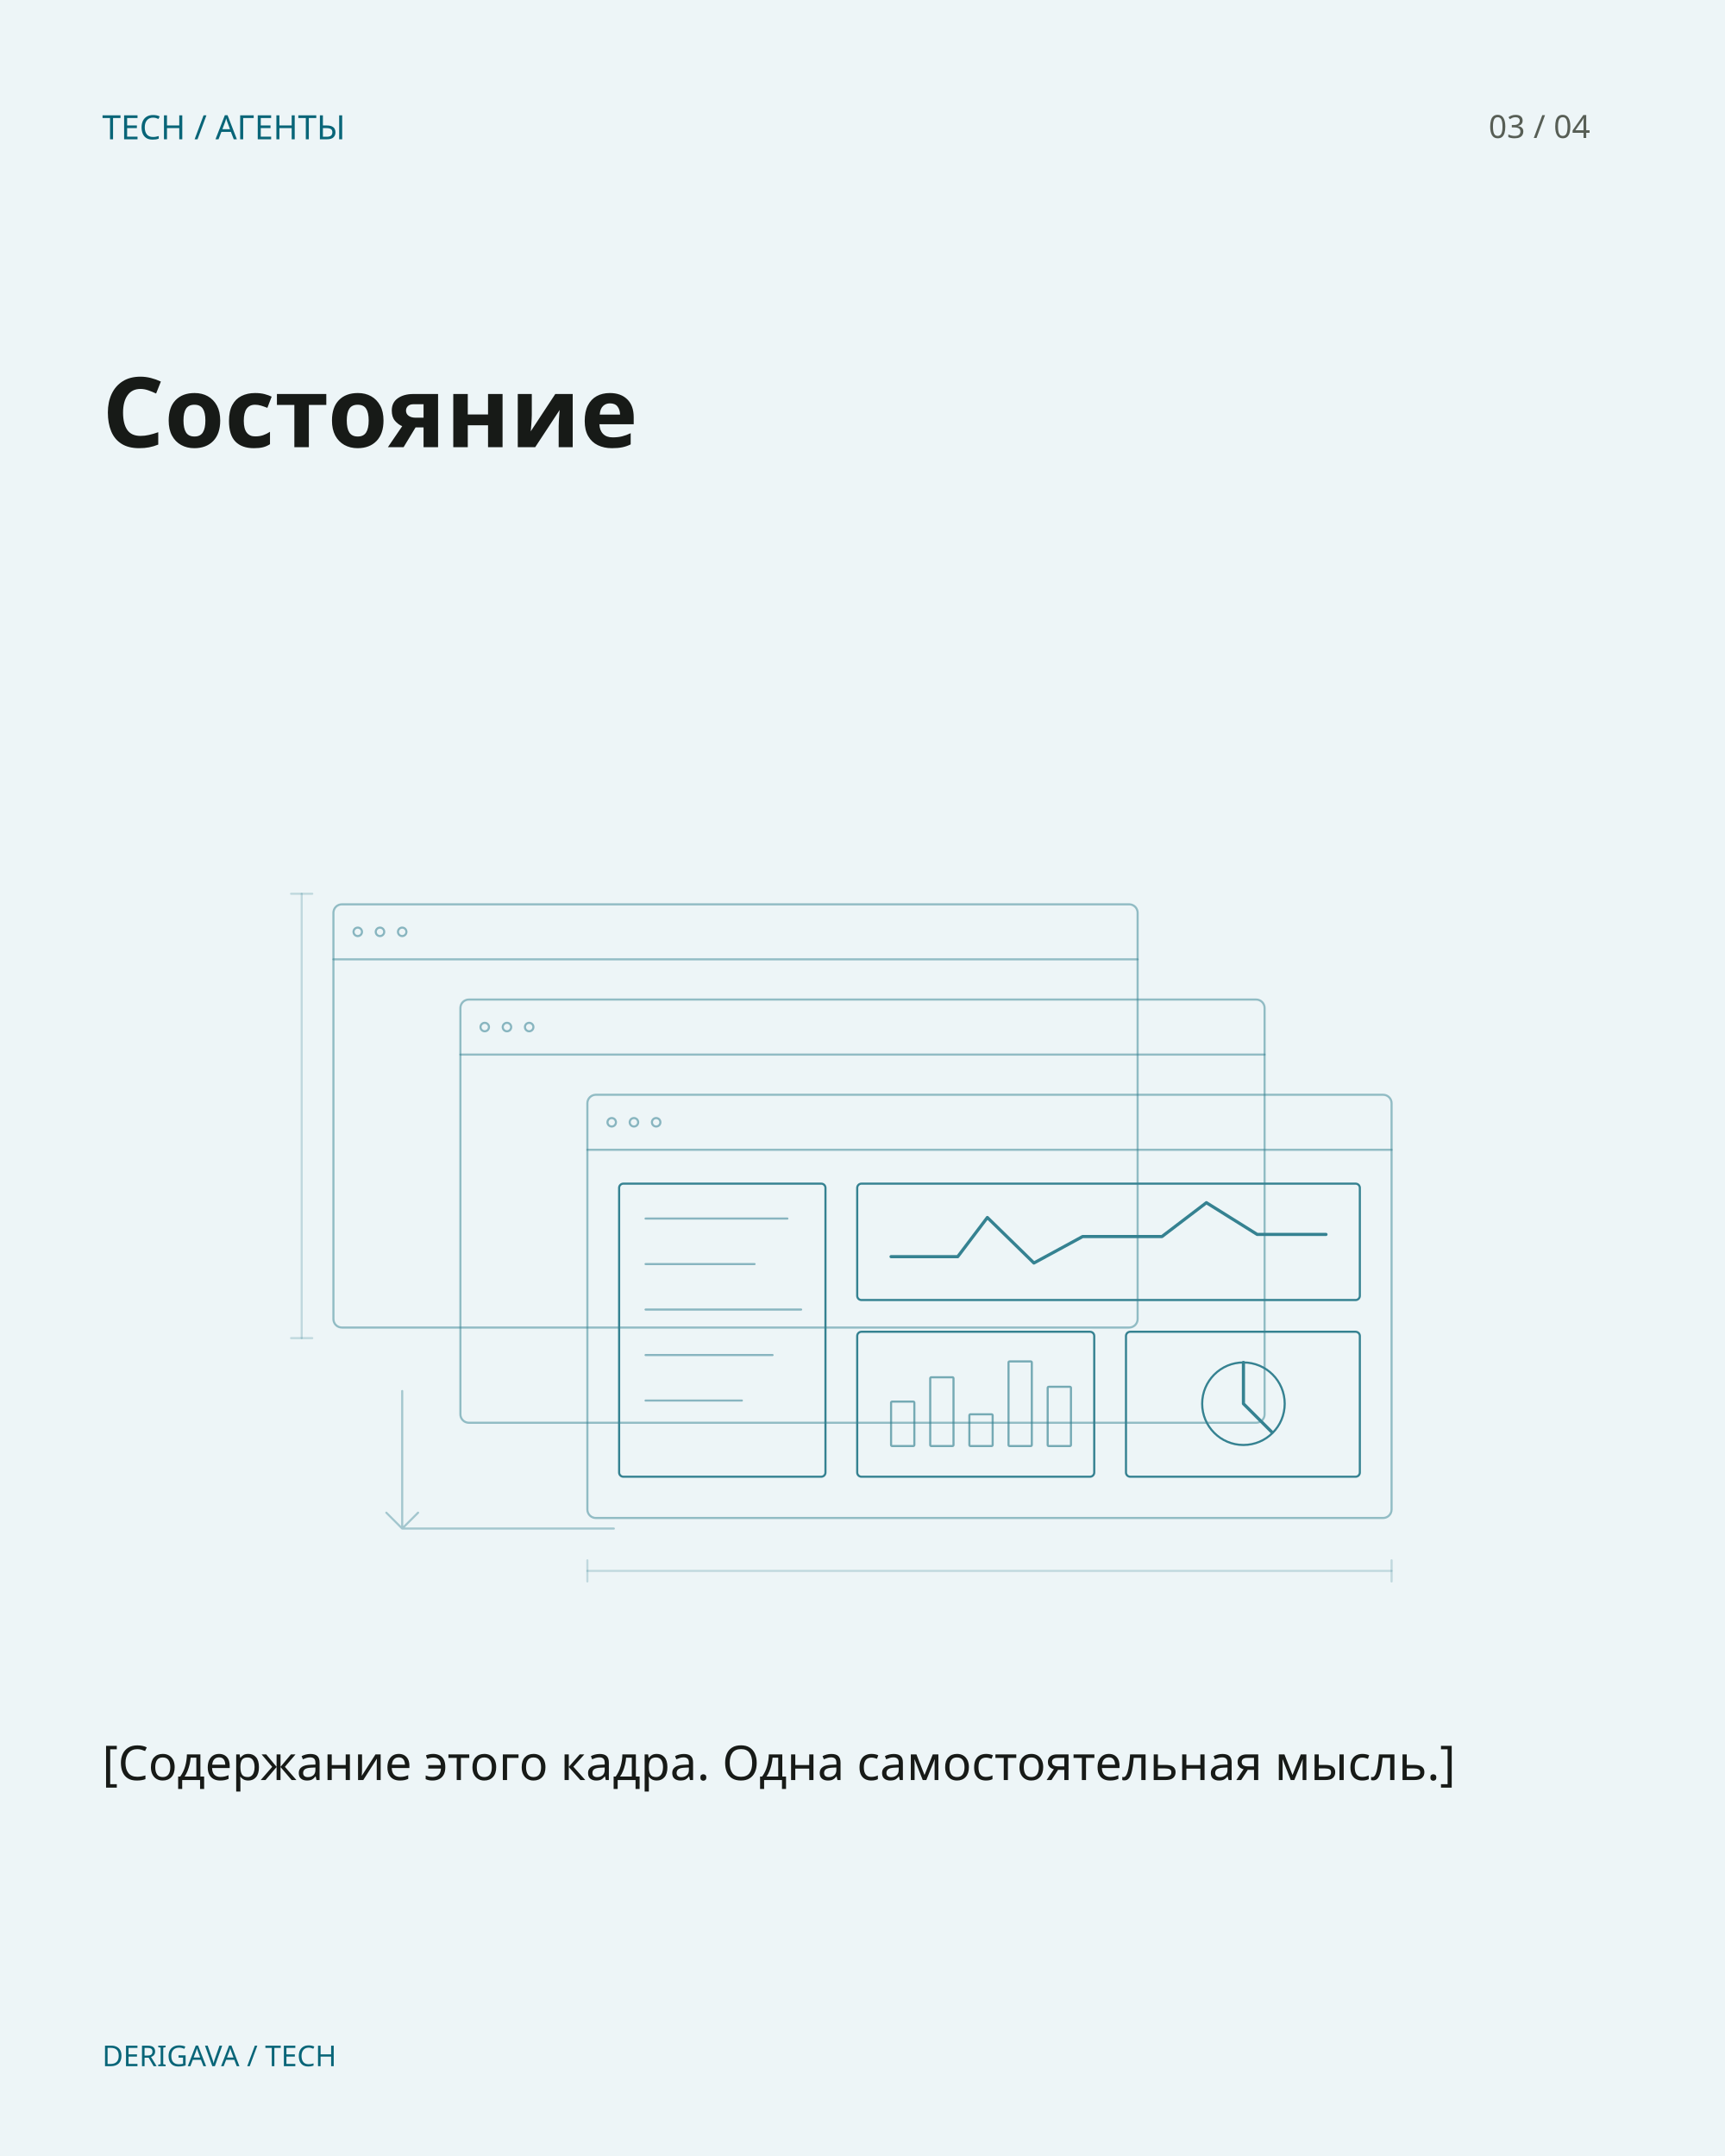
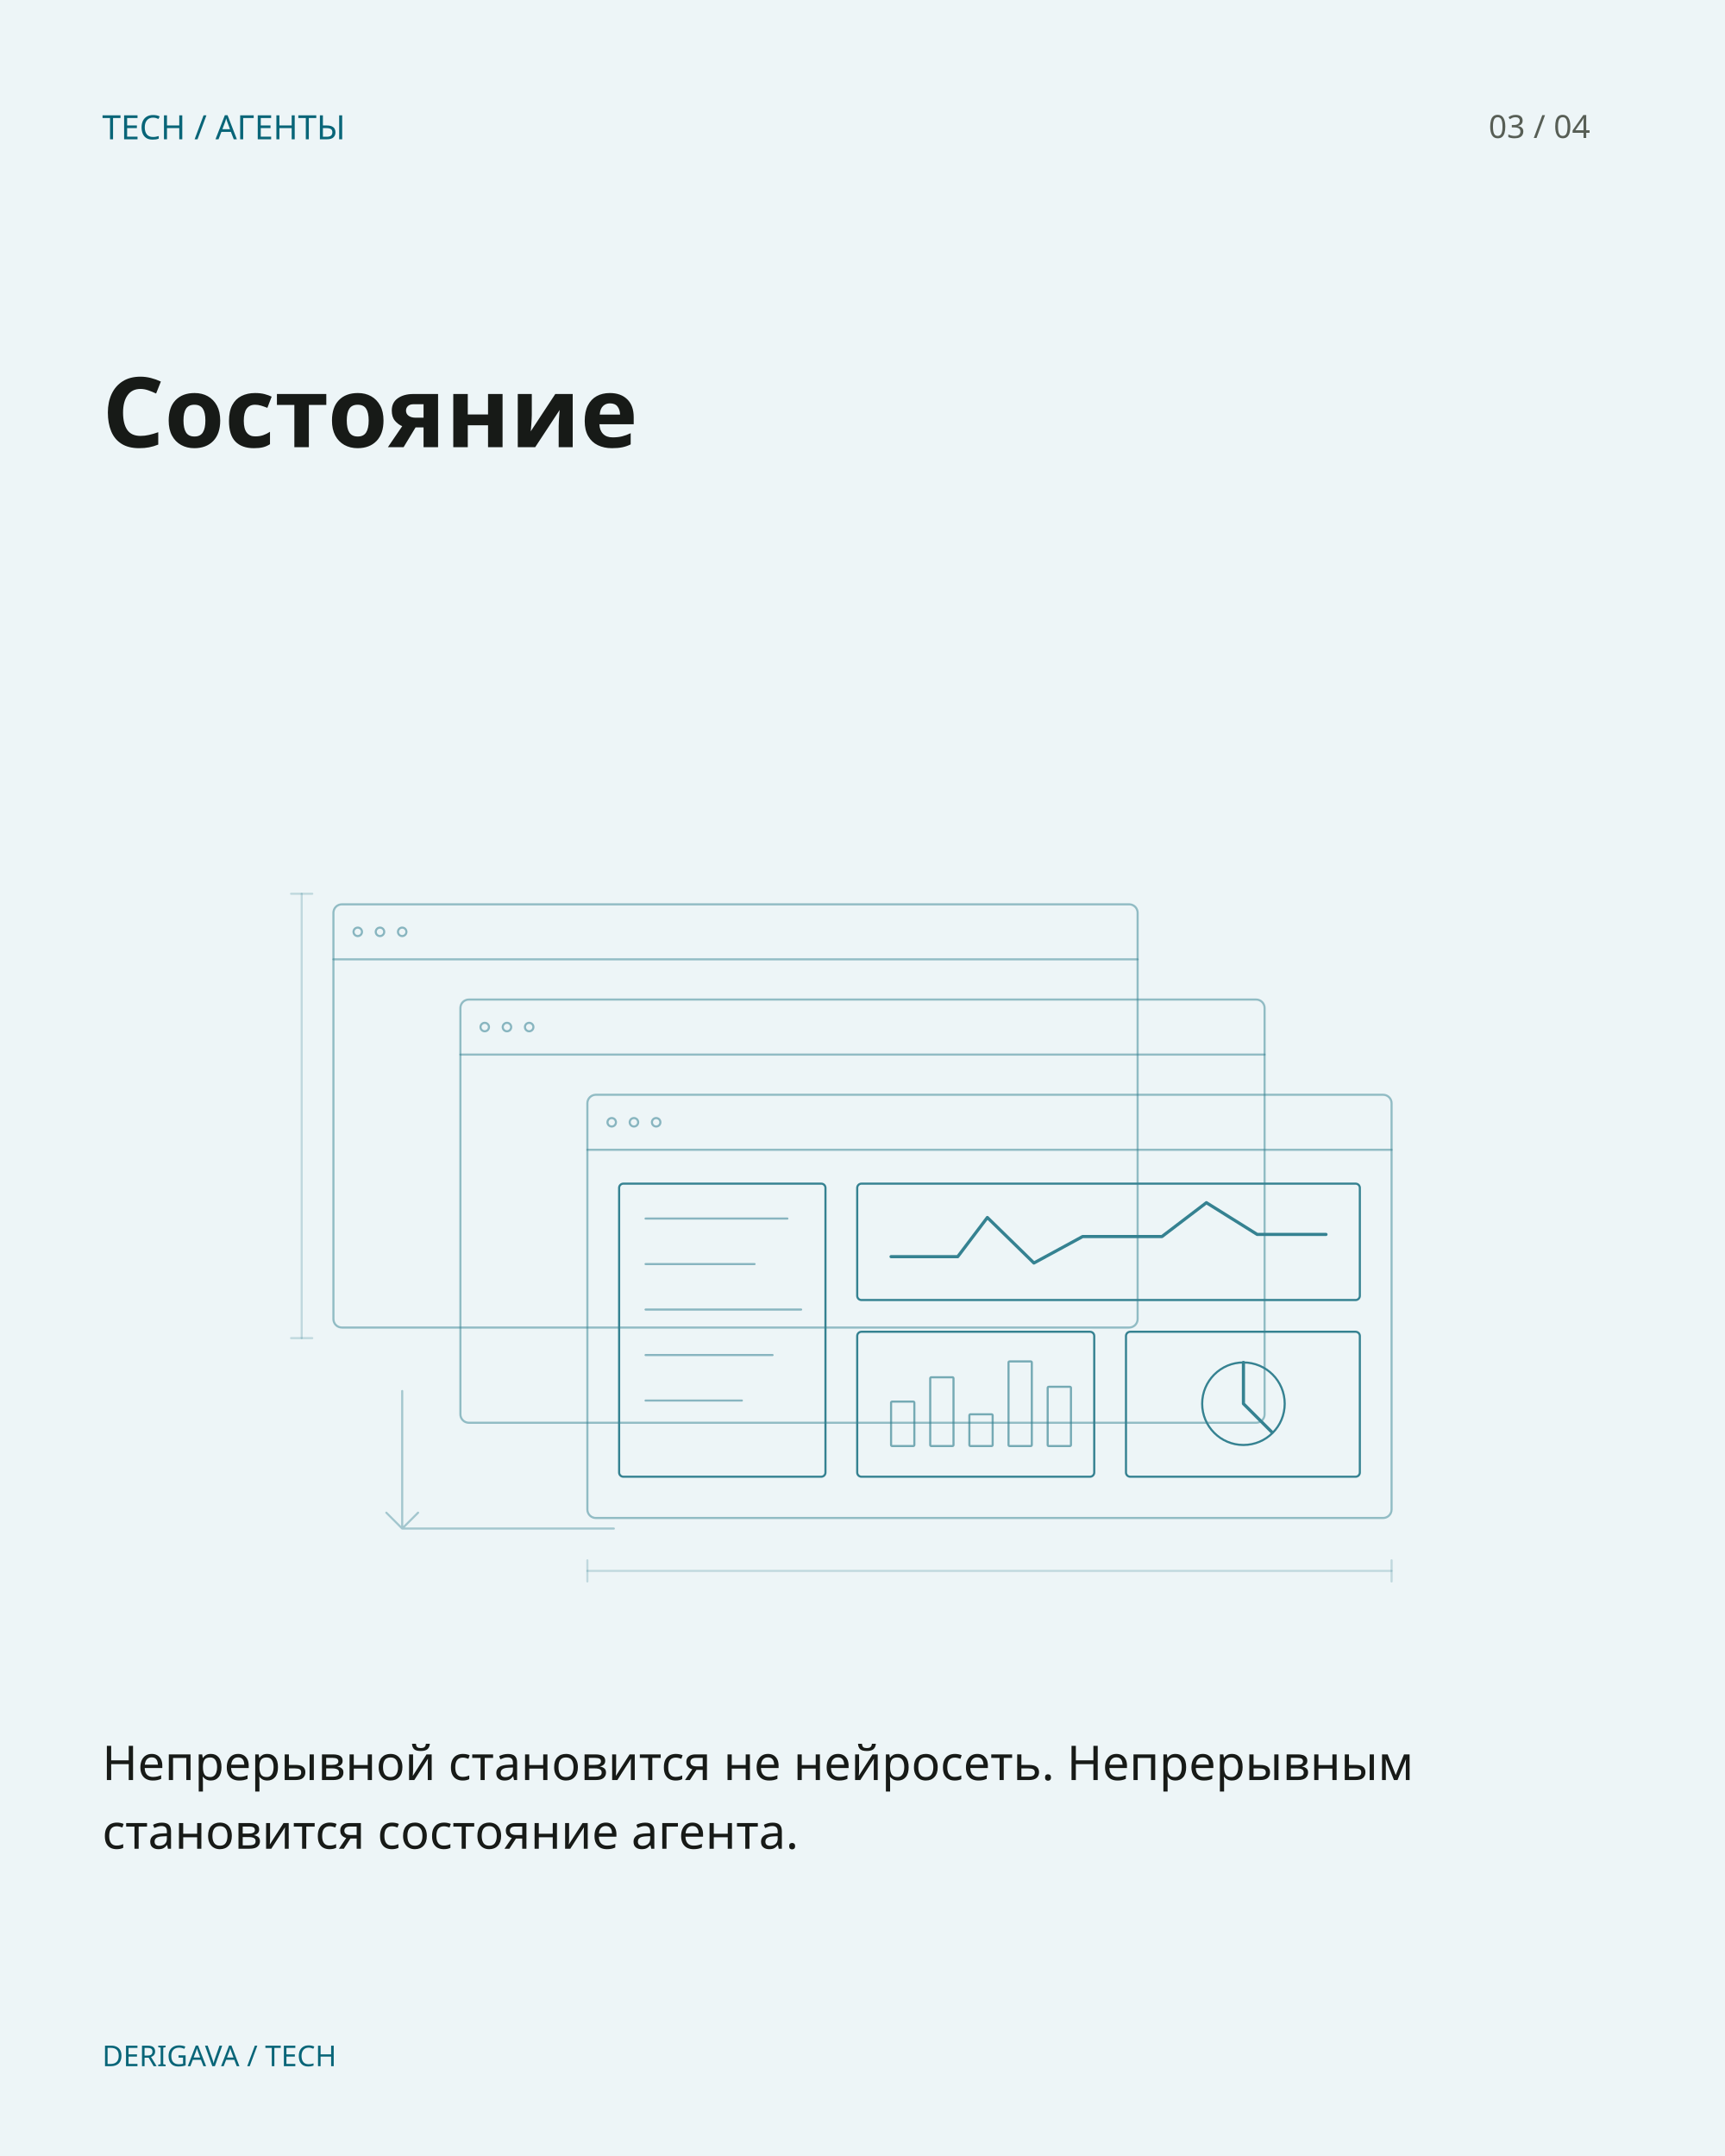
<svg xmlns="http://www.w3.org/2000/svg" width="1080" height="1350" viewBox="0 0 1080 1350">
  <style>@font-face{font-family:"Onest";font-weight:100 900;src:url("../../00 Основа/assets/fonts/Onest-Variable.ttf")}@font-face{font-family:"Unbounded";font-weight:200 900;src:url("../../00 Основа/assets/fonts/Unbounded-Variable.ttf")}@font-face{font-family:"JetBrains Mono";font-weight:400;src:url("../../00 Основа/assets/fonts/JetBrainsMono-Regular.ttf")}@font-face{font-family:"JetBrains Mono";font-weight:500;src:url("../../00 Основа/assets/fonts/JetBrainsMono-Medium.ttf")}@font-face{font-family:"Literata";font-weight:200 900;src:url("../../00 Основа/assets/fonts/Literata-Variable.ttf")}text{font-kerning:none;white-space:pre}</style>
  <rect x="0.000" y="0.000" width="1080.000" height="1350.000" rx="0" fill="#EDF5F7" stroke="none" stroke-width="1" />
  <text x="64.000" y="87.220" font-family="JetBrains Mono" font-weight="500" font-size="21" fill="#086578">TECH / АГЕНТЫ</text>
  <text x="932.000" y="86.400" font-family="JetBrains Mono" font-weight="400" font-size="20" fill="#575E55">03 / 04</text>
  <text x="64.000" y="280.020" font-family="Unbounded" font-weight="600" font-size="61" fill="#171A17">Состояние</text>
  <svg x="64" y="500" width="952" height="530" opacity="0.8" viewBox="0 0 1200 800" fill="none" stroke="#086578" stroke-width="2" stroke-linecap="round" stroke-linejoin="round" role="img" aria-label="Слои цифровой системы">
    <rect x="100" y="100" width="760" height="400" rx="8" opacity=".5" />
    <line x1="100" y1="152" x2="860" y2="152" opacity=".5" />
    <circle cx="123" cy="126" r="4" opacity=".55" />
    <circle cx="144" cy="126" r="4" opacity=".55" />
    <circle cx="165" cy="126" r="4" opacity=".55" />
    <rect x="220" y="190" width="760" height="400" rx="8" opacity=".5" />
    <line x1="220" y1="242" x2="980" y2="242" opacity=".5" />
    <circle cx="243" cy="216" r="4" opacity=".55" />
    <circle cx="264" cy="216" r="4" opacity=".55" />
    <circle cx="285" cy="216" r="4" opacity=".55" />
    <rect x="340" y="280" width="760" height="400" rx="8" opacity=".5" />
    <line x1="340" y1="332" x2="1100" y2="332" opacity=".5" />
    <circle cx="363" cy="306" r="4" opacity=".55" />
    <circle cx="384" cy="306" r="4" opacity=".55" />
    <circle cx="405" cy="306" r="4" opacity=".55" />
    <rect x="370" y="364" width="195" height="277" rx="4" />
    <rect x="595" y="364" width="475" height="110" rx="4" />
    <rect x="595" y="504" width="224" height="137" rx="4" />
    <rect x="849" y="504" width="221" height="137" rx="4" />
    <line x1="395" y1="397" x2="529" y2="397" opacity=".55" />
    <line x1="395" y1="440" x2="498" y2="440" opacity=".55" />
    <line x1="395" y1="483" x2="542" y2="483" opacity=".55" />
    <line x1="395" y1="526" x2="515" y2="526" opacity=".55" />
    <line x1="395" y1="569" x2="486" y2="569" opacity=".55" />
    <path d="M627 433h63l28-37 44 43 46-25h75l42-32 48 30h65" stroke-width="3" />
    <rect x="627" y="570" width="22" height="42" rx="1" opacity=".65" />
    <rect x="664" y="547" width="22" height="65" rx="1" opacity=".65" />
    <rect x="701" y="582" width="22" height="30" rx="1" opacity=".65" />
    <rect x="738" y="532" width="22" height="80" rx="1" opacity=".65" />
    <rect x="775" y="556" width="22" height="56" rx="1" opacity=".65" />
    <circle cx="960" cy="572" r="39" />
    <path d="M960 533v39l27 27" stroke-width="3" />
    <path d="M165 560v130h200M180 675l-15 15-15-15" opacity=".4" />
    <line x1="70" y1="90" x2="70" y2="510" opacity=".25" />
    <line x1="60" y1="90" x2="80" y2="90" opacity=".25" />
    <line x1="60" y1="510" x2="80" y2="510" opacity=".25" />
    <line x1="340" y1="730" x2="1100" y2="730" opacity=".25" />
    <line x1="340" y1="720" x2="340" y2="740" opacity=".25" />
    <line x1="1100" y1="720" x2="1100" y2="740" opacity=".25" />
  </svg>
-   <text x="64.000" y="1114.600" font-family="Onest" font-weight="400" font-size="30" fill="#171A17">[Содержание этого кадра. Одна самостоятельная мысль.]</text>
+   <text x="64.000" y="1114.600" font-family="Onest" font-weight="400" font-size="30" fill="#171A17">Непрерывной становится не нейросеть. Непрерывным</text>
+   <text x="64.000" y="1157.600" font-family="Onest" font-weight="400" font-size="30" fill="#171A17">становится состояние агента.</text>
  <text x="64.000" y="1293.760" font-family="JetBrains Mono" font-weight="500" font-size="18" fill="#086578">DERIGAVA / TECH</text>
</svg>
